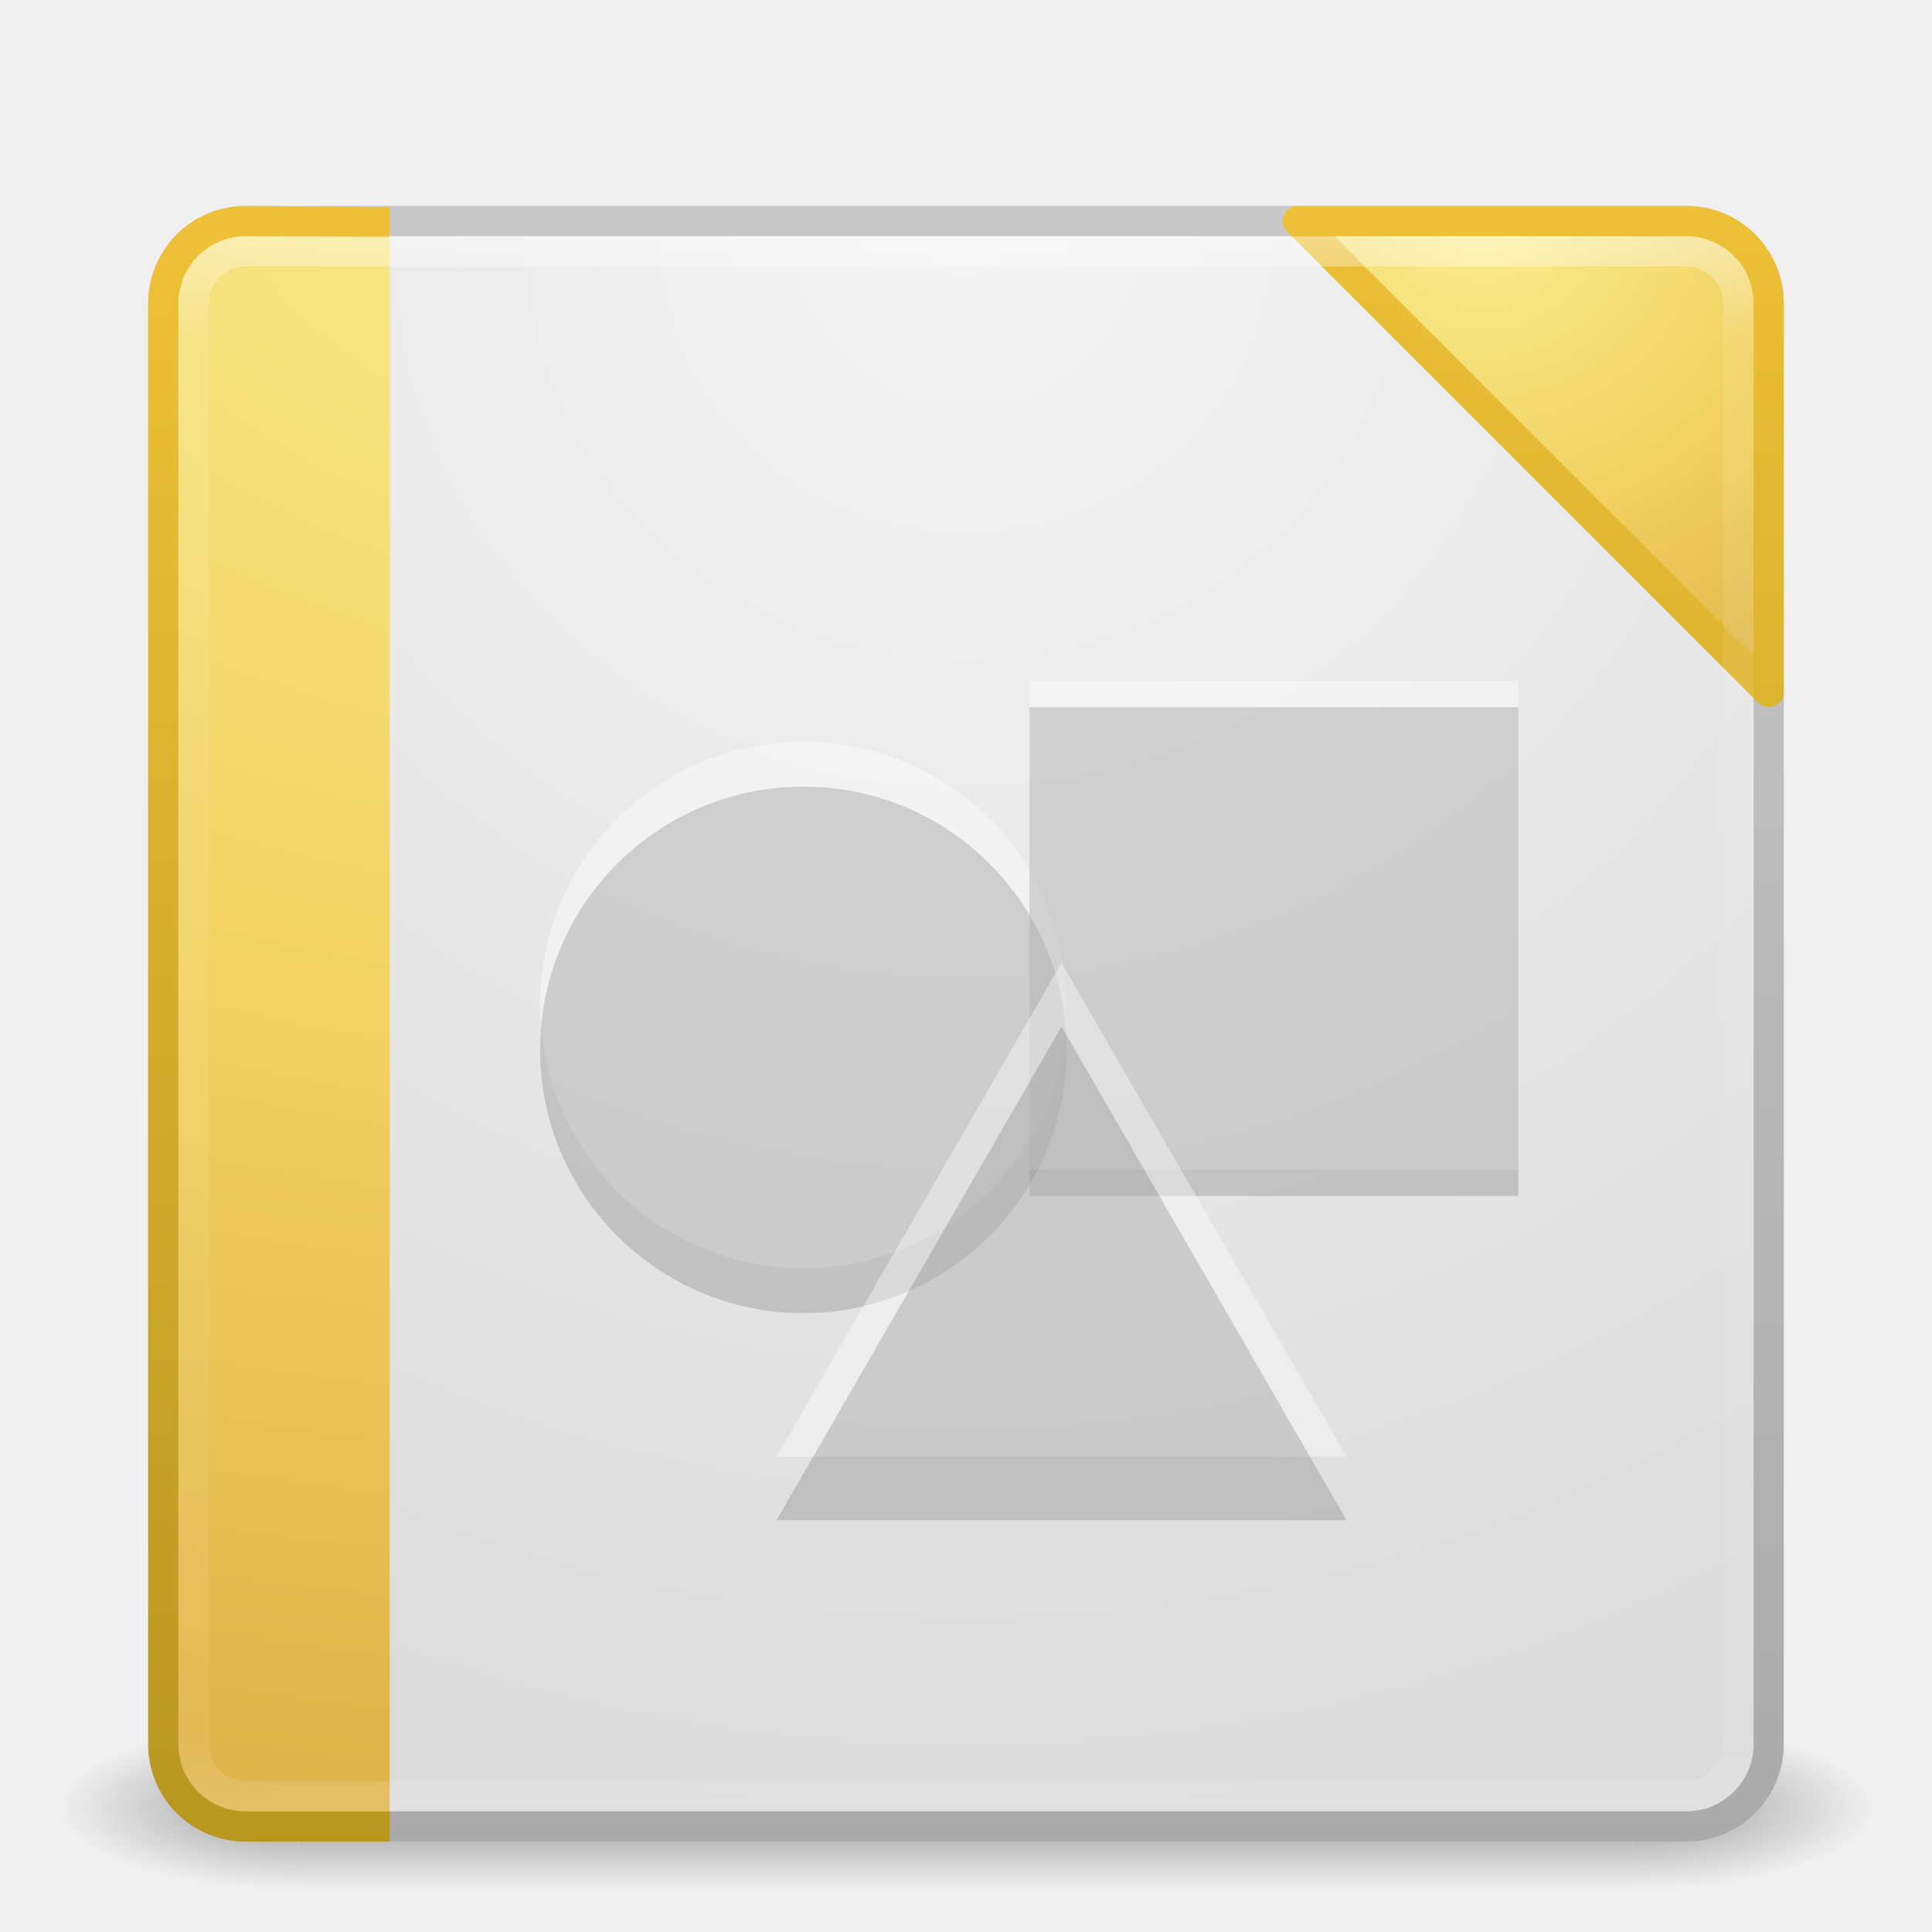
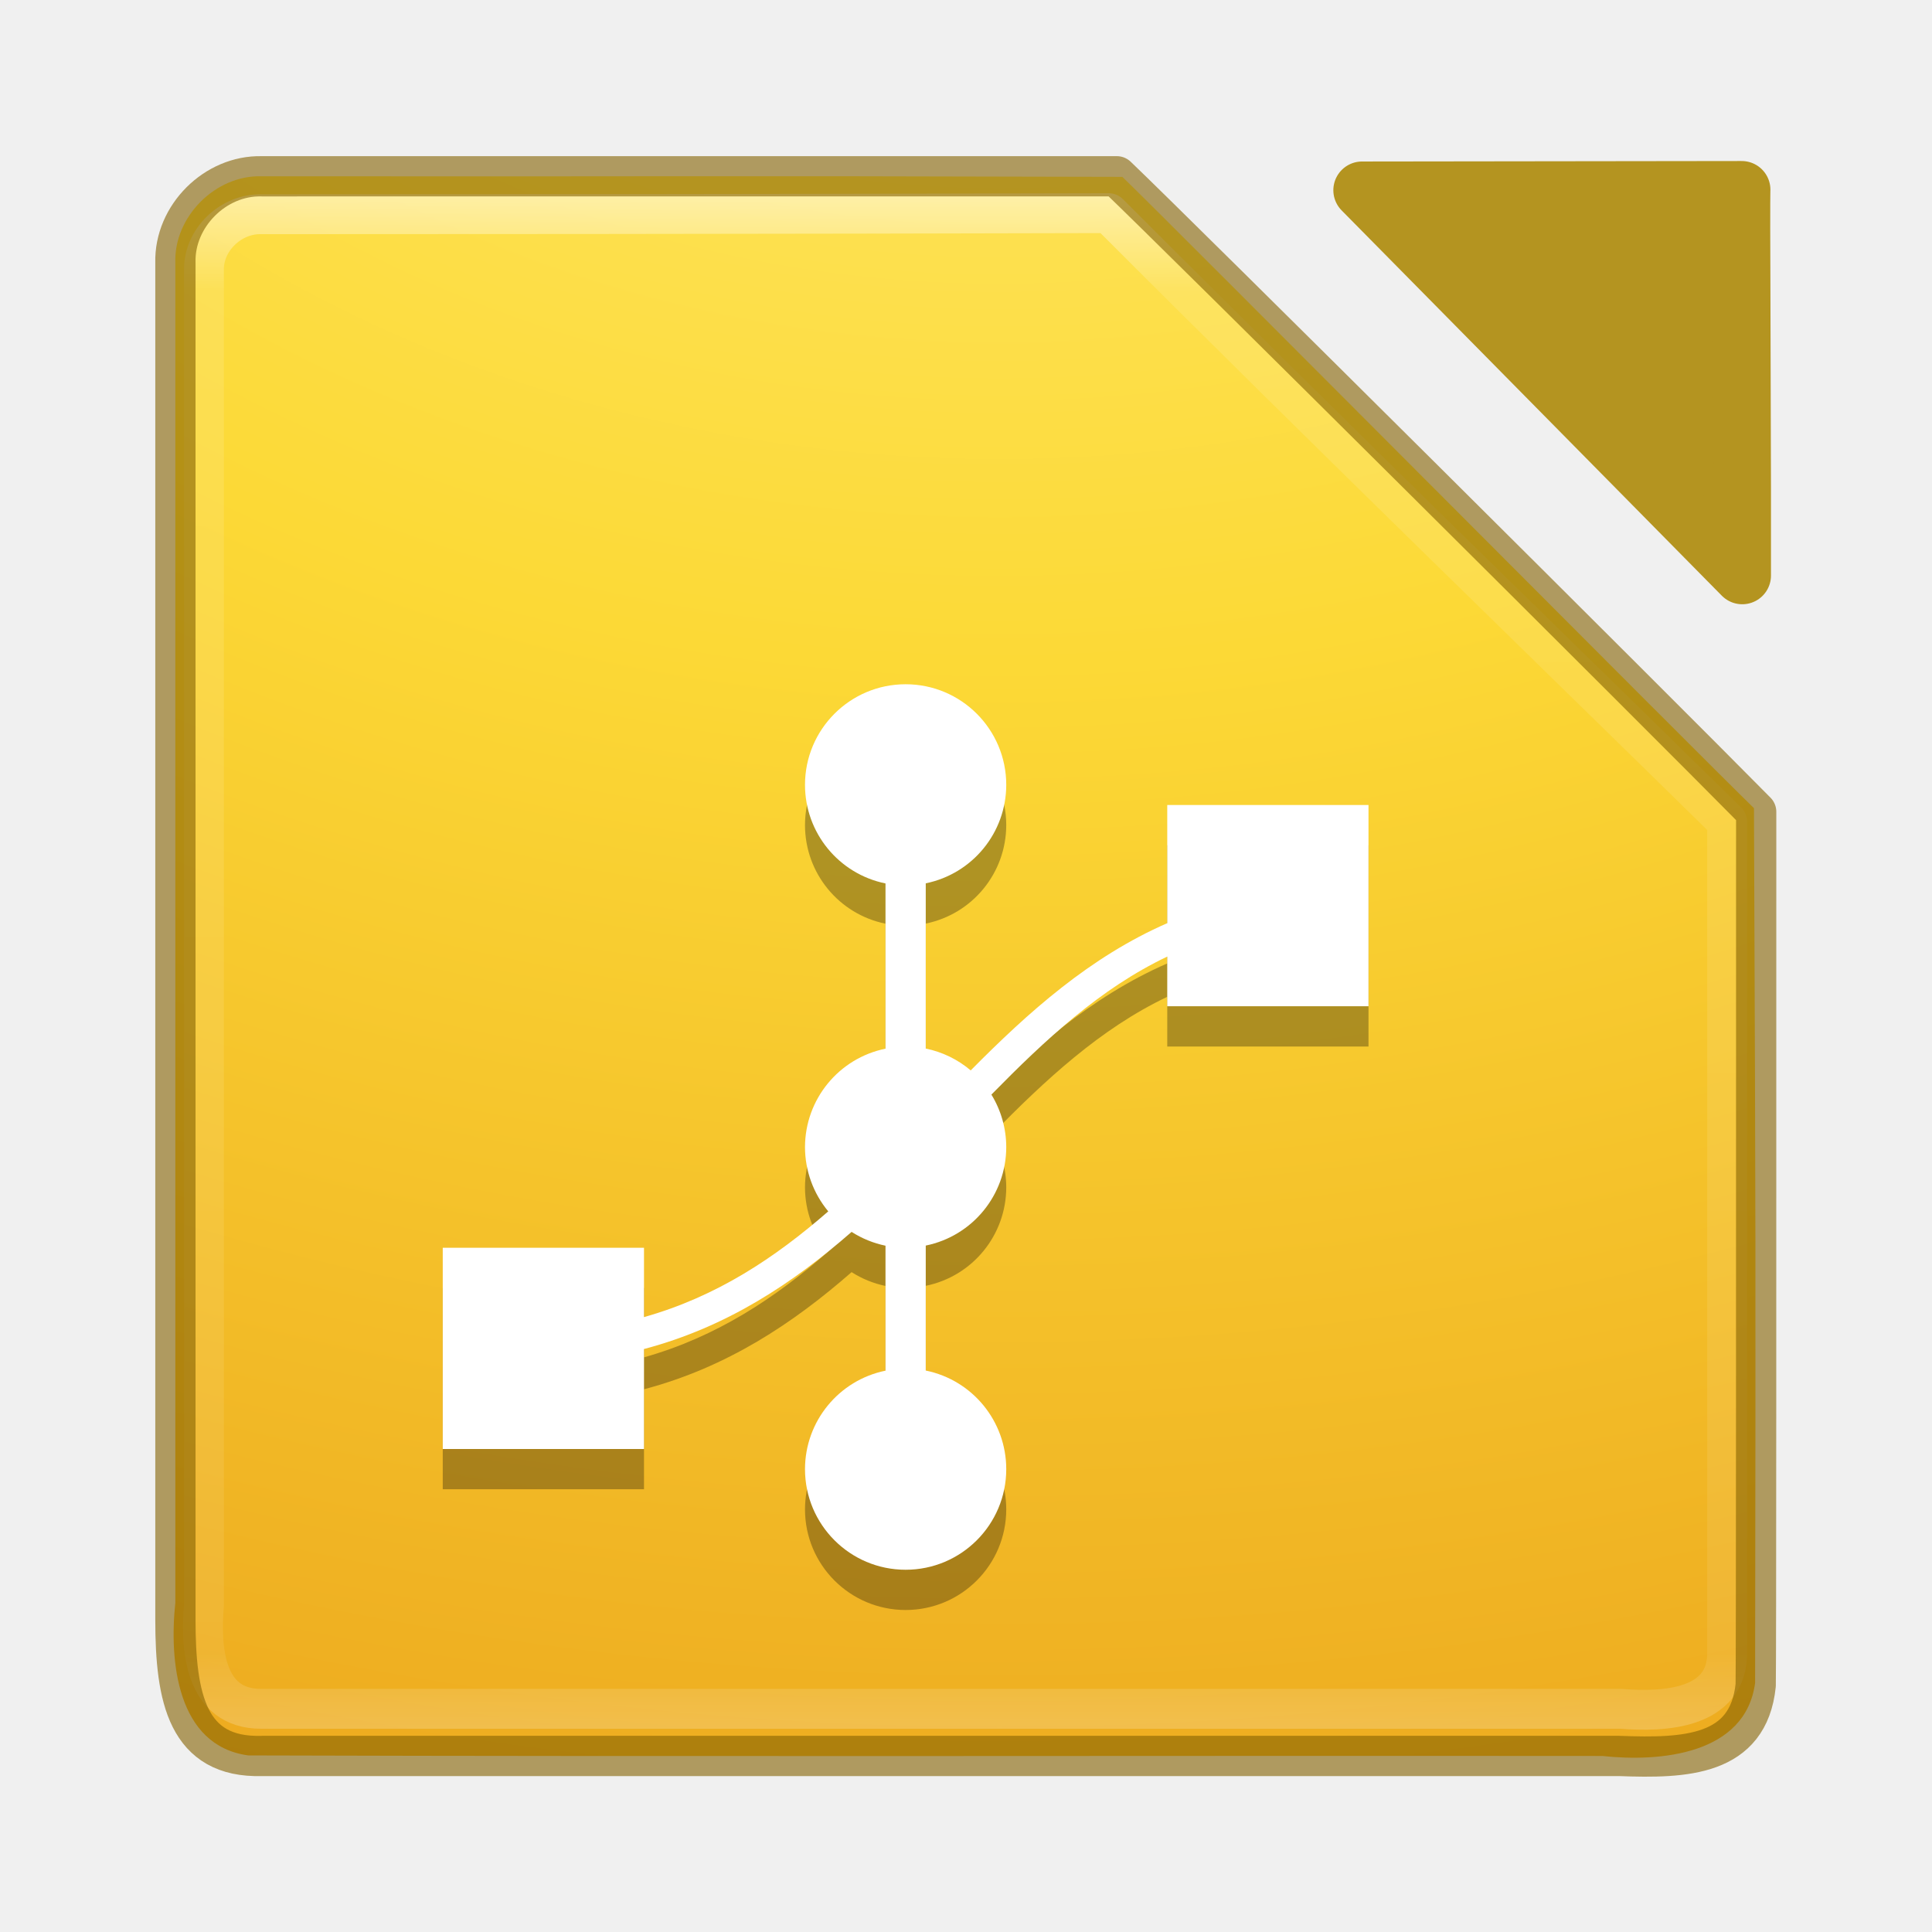
- <svg xmlns="http://www.w3.org/2000/svg" xmlns:xlink="http://www.w3.org/1999/xlink" width="64" height="64" id="svg4369" version="1.1">
-   <defs id="defs4371">
-     <linearGradient y2="43" x2="24" y1="5" x1="24" gradientTransform="translate(2.4e-6,0.9674485)" gradientUnits="userSpaceOnUse" id="linearGradient3497" xlink:href="#linearGradient3924-4" />
-     <linearGradient id="linearGradient3924-4">
-       <stop id="stop3926-8" style="stop-color:#ffffff;stop-opacity:1" offset="0" />
-       <stop id="stop3928-6" style="stop-color:#ffffff;stop-opacity:0.235" offset="0.063" />
-       <stop id="stop3930-4" style="stop-color:#ffffff;stop-opacity:0.157" offset="0.951" />
-       <stop id="stop3932-4" style="stop-color:#ffffff;stop-opacity:0.392" offset="1" />
+ <svg xmlns="http://www.w3.org/2000/svg" xmlns:xlink="http://www.w3.org/1999/xlink" version="1.1" width="48" height="48" id="svg4296">
+   <defs id="defs4298">
+     <linearGradient id="linearGradient3924-1">
+       <stop id="stop3926-3" style="stop-color:#ffffff;stop-opacity:1" offset="0" />
+       <stop id="stop3928-91" style="stop-color:#ffffff;stop-opacity:0.235" offset="0.063" />
+       <stop id="stop3930-6" style="stop-color:#ffffff;stop-opacity:0.157" offset="0.951" />
+       <stop id="stop3932-6" style="stop-color:#ffffff;stop-opacity:0.392" offset="1" />
    </linearGradient>
-     <radialGradient xlink:href="#linearGradient5344-867-2" id="radialGradient3351-4" gradientUnits="userSpaceOnUse" gradientTransform="matrix(-1.6167311e-7,4.352189,-8.092211,-1.30641e-7,102.5594,-28.43509)" cx="7.806" cy="9.957" fx="7.276" fy="9.957" r="12.672" />
-     <linearGradient id="linearGradient5344-867-2">
-       <stop offset="0" style="stop-color:#f9ee90;stop-opacity:1;" id="stop5559-5" />
-       <stop offset="0.397" style="stop-color:#f1d160;stop-opacity:1;" id="stop5561-3" />
-       <stop offset="1" style="stop-color:#ce9a36;stop-opacity:1;" id="stop5563-5" />
+     <radialGradient cx="4.993" cy="43.5" r="2.5" fx="4.993" fy="43.5" id="radialGradient3038-6" xlink:href="#linearGradient3688-166-749-4" gradientUnits="userSpaceOnUse" gradientTransform="matrix(2.003784,0,0,1.4,27.98813,-17.4)" />
+     <linearGradient id="linearGradient3688-166-749-4">
+       <stop id="stop2883-1" style="stop-color:#181818;stop-opacity:1" offset="0" />
+       <stop id="stop2885-5" style="stop-color:#181818;stop-opacity:0" offset="1" />
    </linearGradient>
-     <linearGradient xlink:href="#linearGradient4288" id="linearGradient3353-8" gradientUnits="userSpaceOnUse" gradientTransform="matrix(1,0,0,0.6592363,-2.00485,11.16688)" x1="10.72" y1="49.805" x2="10.72" y2="-7.172" />
-     <linearGradient id="linearGradient4288">
-       <stop id="stop4290" style="stop-color:#b99820;stop-opacity:1;" offset="0" />
-       <stop id="stop4292" style="stop-color:#edc037;stop-opacity:1;" offset="1" />
+     <radialGradient cx="4.993" cy="43.5" r="2.5" fx="4.993" fy="43.5" id="radialGradient3040-2" xlink:href="#linearGradient3688-464-309-9" gradientUnits="userSpaceOnUse" gradientTransform="matrix(2.003784,0,0,1.4,-20.01187,-104.4)" />
+     <linearGradient id="linearGradient3688-464-309-9">
+       <stop id="stop2889-2" style="stop-color:#181818;stop-opacity:1" offset="0" />
+       <stop id="stop2891-2" style="stop-color:#181818;stop-opacity:0" offset="1" />
    </linearGradient>
-     <linearGradient id="linearGradient3104-5-6">
-       <stop offset="0" style="stop-color:#aaaaaa;stop-opacity:1" id="stop3106-9-1" />
-       <stop offset="1" style="stop-color:#c8c8c8;stop-opacity:1" id="stop3108-9" />
+     <linearGradient id="linearGradient3702-501-757-0">
+       <stop id="stop2895-2" style="stop-color:#181818;stop-opacity:0" offset="0" />
+       <stop id="stop2897-9" style="stop-color:#181818;stop-opacity:1" offset="0.5" />
+       <stop id="stop2899-8" style="stop-color:#181818;stop-opacity:0" offset="1" />
    </linearGradient>
-     <linearGradient x1="24" y1="5" x2="24" y2="43" id="linearGradient3084" xlink:href="#linearGradient3924" gradientUnits="userSpaceOnUse" gradientTransform="translate(2.4e-6,0.9674487)" />
-     <linearGradient id="linearGradient3924">
-       <stop id="stop3926" style="stop-color:#ffffff;stop-opacity:1" offset="0" />
-       <stop id="stop3928" style="stop-color:#ffffff;stop-opacity:0.235" offset="0.063" />
-       <stop id="stop3930" style="stop-color:#ffffff;stop-opacity:0.157" offset="0.951" />
-       <stop id="stop3932" style="stop-color:#ffffff;stop-opacity:0.392" offset="1" />
+     <radialGradient xlink:href="#linearGradient2867-449-88-871-390-598-476-591-434-148-57-177-8-3-3" id="radialGradient3046" gradientUnits="userSpaceOnUse" gradientTransform="matrix(0,9.198063,-11.29676,0,137.3083,-79.53505)" cx="7.118" cy="9.957" fx="7.118" fy="9.957" r="12.672" />
+     <linearGradient xlink:href="#linearGradient3924-1" id="linearGradient3491" gradientUnits="userSpaceOnUse" gradientTransform="matrix(1.022835,0,0,1.003577,-0.5594635,-0.1968565)" x1="24" y1="5" x2="24" y2="43" />
+     <mask id="mask32">
+       <g id="g2190" style="filter:url(#alpha)">
+         <use xlink:href="#surface65" id="use2192" x="0" y="0" width="166.399" height="204.8" />
+       </g>
+     </mask>
+     <filter id="alpha" filterUnits="objectBoundingBox" x="0" y="0" width="1" height="1">
+       <feColorMatrix type="matrix" in="SourceGraphic" values="0 0 0 0 1 0 0 0 0 1 0 0 0 0 1 0 0 0 1 0" id="feColorMatrix339" />
+     </filter>
+     <mask id="mask39">
+       <g id="g4274" style="filter:url(#alpha)">
+         <use xlink:href="#surface80" id="use4276" x="0" y="0" width="166.399" height="204.8" />
+       </g>
+     </mask>
+     <mask id="mask40">
+       <g id="g4312" style="filter:url(#alpha)">
+         <use xlink:href="#surface83" id="use4314" x="0" y="0" width="166.399" height="204.8" />
+       </g>
+     </mask>
+     <mask id="mask41">
+       <g id="g4350" style="filter:url(#alpha)">
+         <use xlink:href="#surface86" id="use4352" x="0" y="0" width="166.399" height="204.8" />
+       </g>
+     </mask>
+     <mask id="mask45">
+       <g id="g4862" style="filter:url(#alpha)">
+         <use xlink:href="#surface94" id="use4864" x="0" y="0" width="166.399" height="204.8" />
+       </g>
+     </mask>
+     <mask id="mask46">
+       <g id="g4900" style="filter:url(#alpha)">
+         <use xlink:href="#surface97" id="use4902" x="0" y="0" width="166.399" height="204.8" />
+       </g>
+     </mask>
+     <mask id="mask48">
+       <g id="g5322" style="filter:url(#alpha)">
+         <use xlink:href="#surface101" id="use5324" x="0" y="0" width="166.399" height="204.8" />
+       </g>
+     </mask>
+     <mask id="mask49">
+       <g id="g5360" style="filter:url(#alpha)">
+         <use xlink:href="#surface104" id="use5362" x="0" y="0" width="166.399" height="204.8" />
+       </g>
+     </mask>
+     <mask id="mask51">
+       <g id="g5782" style="filter:url(#alpha)">
+         <use xlink:href="#surface108" id="use5784" x="0" y="0" width="166.399" height="204.8" />
+       </g>
+     </mask>
+     <linearGradient id="linearGradient2867-449-88-871-390-598-476-591-434-148-57-177-8-3-3">
+       <stop id="stop3750-1-0-7-1" style="stop-color:#ffee7d;stop-opacity:1;" offset="0" />
+       <stop id="stop3752-3-7-4-7" style="stop-color:#fcd936;stop-opacity:1;" offset="0.262" />
+       <stop id="stop3754-1-8-5" style="stop-color:#e2880e;stop-opacity:1;" offset="0.705" />
+       <stop id="stop3756-1-6-2-5" style="stop-color:#ac871f;stop-opacity:1;" offset="1" />
    </linearGradient>
-     <radialGradient cx="7.496" cy="8.45" r="20" fx="7.496" fy="8.45" id="radialGradient3093" xlink:href="#linearGradient3600" gradientUnits="userSpaceOnUse" gradientTransform="matrix(0,1.93928,-2.051527,-5.2784231e-8,41.33504,-8.486255)" />
-     <linearGradient id="linearGradient3600">
-       <stop id="stop3602" style="stop-color:#f4f4f4;stop-opacity:1" offset="0" />
-       <stop id="stop3604" style="stop-color:#dbdbdb;stop-opacity:1" offset="1" />
-     </linearGradient>
-     <linearGradient x1="24" y1="44" x2="24" y2="3.899" id="linearGradient3095" xlink:href="#linearGradient3104" gradientUnits="userSpaceOnUse" gradientTransform="translate(-6e-7,0.9674387)" />
-     <linearGradient id="linearGradient3104">
-       <stop id="stop3106" style="stop-color:#aaaaaa;stop-opacity:1" offset="0" />
-       <stop id="stop3108" style="stop-color:#c8c8c8;stop-opacity:1" offset="1" />
-     </linearGradient>
-     <linearGradient x1="20" y1="43" x2="20" y2="3" id="linearGradient3098" xlink:href="#linearGradient3104-5" gradientUnits="userSpaceOnUse" />
-     <linearGradient id="linearGradient3104-5">
-       <stop id="stop3106-9" style="stop-color:#aaaaaa;stop-opacity:1" offset="0" />
-       <stop id="stop3108-8" style="stop-color:#c8c8c8;stop-opacity:1" offset="1" />
-     </linearGradient>
-     <radialGradient cx="4.993" cy="43.5" r="2.5" fx="4.993" fy="43.5" id="radialGradient2873-966-168" xlink:href="#linearGradient3688-166-749" gradientUnits="userSpaceOnUse" gradientTransform="matrix(2.003784,0,0,1.4,27.98813,-17.4)" />
-     <linearGradient id="linearGradient3688-166-749">
-       <stop id="stop2883" style="stop-color:#181818;stop-opacity:1" offset="0" />
-       <stop id="stop2885" style="stop-color:#181818;stop-opacity:0" offset="1" />
-     </linearGradient>
-     <radialGradient cx="4.993" cy="43.5" r="2.5" fx="4.993" fy="43.5" id="radialGradient2875-742-326" xlink:href="#linearGradient3688-464-309" gradientUnits="userSpaceOnUse" gradientTransform="matrix(2.003784,0,0,1.4,-20.01187,-104.4)" />
-     <linearGradient id="linearGradient3688-464-309">
-       <stop id="stop2889" style="stop-color:#181818;stop-opacity:1" offset="0" />
-       <stop id="stop2891" style="stop-color:#181818;stop-opacity:0" offset="1" />
-     </linearGradient>
-     <linearGradient x1="25.058" y1="47.028" x2="25.058" y2="39.999" id="linearGradient2877-634-617" xlink:href="#linearGradient3702-501-757" gradientUnits="userSpaceOnUse" />
-     <linearGradient id="linearGradient3702-501-757">
-       <stop id="stop2895" style="stop-color:#181818;stop-opacity:0" offset="0" />
-       <stop id="stop2897" style="stop-color:#181818;stop-opacity:1" offset="0.5" />
-       <stop id="stop2899" style="stop-color:#181818;stop-opacity:0" offset="1" />
-     </linearGradient>
-     <linearGradient xlink:href="#linearGradient4288" id="linearGradient3898" gradientUnits="userSpaceOnUse" gradientTransform="translate(-6e-7,0.9674387)" x1="24" y1="44" x2="24" y2="3.899" />
-     <radialGradient xlink:href="#linearGradient5344-867-2" id="radialGradient3900" gradientUnits="userSpaceOnUse" gradientTransform="matrix(0,0.9497006,-0.9820278,0,38.84116,-1.519708)" cx="7.04" cy="2.332" fx="7.04" fy="2.332" r="20" />
-     <radialGradient xlink:href="#linearGradient5344-867-2" id="radialGradient3056" gradientUnits="userSpaceOnUse" gradientTransform="matrix(0,0.9497006,-0.9820278,0,38.84116,-1.519708)" cx="7.04" cy="2.332" fx="7.04" fy="2.332" r="20" />
-     <linearGradient xlink:href="#linearGradient4288" id="linearGradient3058" gradientUnits="userSpaceOnUse" gradientTransform="translate(-6e-7,0.9674387)" x1="24" y1="44" x2="24" y2="3.899" />
-     <linearGradient xlink:href="#linearGradient3924-4" id="linearGradient3071" gradientUnits="userSpaceOnUse" gradientTransform="translate(2.4e-6,0.9674485)" x1="24" y1="5" x2="24" y2="43" />
-     <radialGradient xlink:href="#linearGradient5344-867-2" id="radialGradient3074" gradientUnits="userSpaceOnUse" gradientTransform="matrix(-1.6167311e-7,4.352189,-8.092211,-1.30641e-7,102.5594,-28.43509)" cx="7.806" cy="9.957" fx="7.276" fy="9.957" r="12.672" />
-     <linearGradient xlink:href="#linearGradient4288" id="linearGradient3076" gradientUnits="userSpaceOnUse" gradientTransform="matrix(1,0,0,0.6592363,-2.00485,11.16688)" x1="10.72" y1="49.805" x2="10.72" y2="-7.172" />
-     <linearGradient xlink:href="#linearGradient3924" id="linearGradient3079" gradientUnits="userSpaceOnUse" gradientTransform="translate(2.4e-6,0.9674487)" x1="24" y1="5" x2="24" y2="43" />
-     <radialGradient xlink:href="#linearGradient3600" id="radialGradient3082" gradientUnits="userSpaceOnUse" gradientTransform="matrix(0,1.93928,-2.051527,-5.2784231e-8,41.33504,-8.486255)" cx="7.496" cy="8.45" fx="7.496" fy="8.45" r="20" />
-     <linearGradient xlink:href="#linearGradient3104" id="linearGradient3085" gradientUnits="userSpaceOnUse" gradientTransform="translate(-6e-7,0.9674387)" x1="24" y1="44" x2="24" y2="3.899" />
-     <linearGradient xlink:href="#linearGradient3104-5" id="linearGradient3088" gradientUnits="userSpaceOnUse" x1="20" y1="43" x2="20" y2="3" />
-     <radialGradient xlink:href="#linearGradient3688-166-749" id="radialGradient3126" gradientUnits="userSpaceOnUse" gradientTransform="matrix(2.003784,0,0,1.4,27.98813,-17.4)" cx="4.993" cy="43.5" fx="4.993" fy="43.5" r="2.5" />
-     <radialGradient xlink:href="#linearGradient3688-464-309" id="radialGradient3128" gradientUnits="userSpaceOnUse" gradientTransform="matrix(2.003784,0,0,1.4,-20.01187,-104.4)" cx="4.993" cy="43.5" fx="4.993" fy="43.5" r="2.5" />
-     <linearGradient xlink:href="#linearGradient3702-501-757" id="linearGradient3130" gradientUnits="userSpaceOnUse" x1="25.058" y1="47.028" x2="25.058" y2="39.999" />
-     <linearGradient xlink:href="#linearGradient3104-5" id="linearGradient3132" gradientUnits="userSpaceOnUse" x1="20" y1="43" x2="20" y2="3" />
-     <radialGradient xlink:href="#linearGradient3600" id="radialGradient3134" gradientUnits="userSpaceOnUse" gradientTransform="matrix(0,1.93928,-2.051527,-5.2784231e-8,41.33504,-8.486255)" cx="7.496" cy="8.45" fx="7.496" fy="8.45" r="20" />
-     <linearGradient xlink:href="#linearGradient3104" id="linearGradient3136" gradientUnits="userSpaceOnUse" gradientTransform="translate(-6e-7,0.9674387)" x1="24" y1="44" x2="24" y2="3.899" />
-     <linearGradient xlink:href="#linearGradient3924" id="linearGradient3138" gradientUnits="userSpaceOnUse" gradientTransform="translate(2.4e-6,0.9674487)" x1="24" y1="5" x2="24" y2="43" />
-     <radialGradient xlink:href="#linearGradient5344-867-2" id="radialGradient3140" gradientUnits="userSpaceOnUse" gradientTransform="matrix(-1.6167311e-7,4.352189,-8.092211,-1.30641e-7,102.5594,-28.43509)" cx="7.806" cy="9.957" fx="7.276" fy="9.957" r="12.672" />
-     <linearGradient xlink:href="#linearGradient4288" id="linearGradient3142" gradientUnits="userSpaceOnUse" gradientTransform="matrix(1,0,0,0.6592363,-2.00485,11.16688)" x1="10.72" y1="49.805" x2="10.72" y2="-7.172" />
-     <linearGradient xlink:href="#linearGradient3924-4" id="linearGradient3144" gradientUnits="userSpaceOnUse" gradientTransform="translate(2.4e-6,0.9674485)" x1="24" y1="5" x2="24" y2="43" />
-     <radialGradient xlink:href="#linearGradient5344-867-2" id="radialGradient3146" gradientUnits="userSpaceOnUse" gradientTransform="matrix(0,0.9497006,-0.9820278,0,38.84116,-1.519708)" cx="7.04" cy="2.332" fx="7.04" fy="2.332" r="20" />
-     <linearGradient xlink:href="#linearGradient4288" id="linearGradient3148" gradientUnits="userSpaceOnUse" gradientTransform="translate(-6e-7,0.9674387)" x1="24" y1="44" x2="24" y2="3.899" />
-     <radialGradient xlink:href="#linearGradient5344-867-2" id="radialGradient3151" gradientUnits="userSpaceOnUse" gradientTransform="matrix(0,0.9497006,-0.9820278,0,38.84116,-1.519708)" cx="7.04" cy="2.332" fx="7.04" fy="2.332" r="20" />
-     <linearGradient xlink:href="#linearGradient4288" id="linearGradient3153" gradientUnits="userSpaceOnUse" gradientTransform="translate(-6e-7,0.9674387)" x1="24" y1="44" x2="24" y2="3.899" />
-     <linearGradient xlink:href="#linearGradient3924-4" id="linearGradient3165" gradientUnits="userSpaceOnUse" gradientTransform="translate(2.4e-6,0.9674485)" x1="24" y1="5" x2="24" y2="43" />
-     <radialGradient xlink:href="#linearGradient5344-867-2" id="radialGradient3168" gradientUnits="userSpaceOnUse" gradientTransform="matrix(-1.6167311e-7,4.352189,-8.092211,-1.30641e-7,102.5594,-28.43509)" cx="7.806" cy="9.957" fx="7.276" fy="9.957" r="12.672" />
-     <linearGradient xlink:href="#linearGradient4288" id="linearGradient3170" gradientUnits="userSpaceOnUse" gradientTransform="matrix(1,0,0,0.6592363,-2.00485,11.16688)" x1="10.72" y1="49.805" x2="10.72" y2="-7.172" />
-     <linearGradient xlink:href="#linearGradient3924" id="linearGradient3173" gradientUnits="userSpaceOnUse" gradientTransform="translate(2.4e-6,0.9674487)" x1="24" y1="5" x2="24" y2="43" />
-     <radialGradient xlink:href="#linearGradient3600" id="radialGradient3176" gradientUnits="userSpaceOnUse" gradientTransform="matrix(0,1.93928,-2.051527,-5.2784231e-8,41.33504,-8.486255)" cx="7.496" cy="8.45" fx="7.496" fy="8.45" r="20" />
-     <linearGradient xlink:href="#linearGradient3104" id="linearGradient3178" gradientUnits="userSpaceOnUse" gradientTransform="translate(-6e-7,0.9674387)" x1="24" y1="44" x2="24" y2="3.899" />
-     <linearGradient xlink:href="#linearGradient3104-5" id="linearGradient3181" gradientUnits="userSpaceOnUse" x1="20" y1="43" x2="20" y2="3" />
  </defs>
-   <g id="layer1" transform="translate(0,16)">
-     <g id="g3199" transform="matrix(1.363636,0,0,1.363636,-0.7272716,-16.13349)" style="stroke-width:0.733;stroke-miterlimit:4;stroke-dasharray:none">
-       <g style="stroke-width:1.049;stroke-miterlimit:4;stroke-dasharray:none;display:inline" id="g2036" transform="matrix(1.1,0,0,0.4444449,-2.400002,25.11107)">
-         <g style="opacity:0.4;stroke-width:0.902;stroke-miterlimit:4;stroke-dasharray:none" id="g3712" transform="matrix(1.052632,0,0,1.285713,-1.263158,-13.42854)">
-           <rect style="fill:url(#radialGradient3126);fill-opacity:1;stroke:none" id="rect2801" y="40" x="38" height="7" width="5" />
-           <rect style="fill:url(#radialGradient3128);fill-opacity:1;stroke:none" id="rect3696" transform="scale(-1,-1)" y="-47" x="-10" height="7" width="5" />
-           <rect style="fill:url(#linearGradient3130);fill-opacity:1;stroke:none" id="rect3700" y="40" x="10" height="7" width="28" />
-         </g>
-       </g>
-       <path style="opacity:0.05;color:#000000;fill:url(#linearGradient3181);fill-opacity:1;fill-rule:nonzero;stroke:none;stroke-width:0.733;marker:none;visibility:visible;display:inline;overflow:visible;enable-background:accumulate" id="path4564-0" d="m 22.969,8.187 a 2.936,2.936 0 0 0 -1.406,0.406 L 10.531,14.969 A 2.936,2.936 0 0 0 9.125,17 2.936,2.936 0 0 0 9.094,17 2.936,2.936 0 0 0 8.125,19.188 L 8.062,31.906 a 2.936,2.936 0 0 0 1,2.188 2.936,2.936 0 0 0 0,0.031 2.936,2.936 0 0 0 1.438,2.094 l 11,6.312 a 2.936,2.936 0 0 0 2.406,0.219 2.936,2.936 0 0 0 0.031,0 2.936,2.936 0 0 0 2.5,-0.188 l 11,-6.344 a 2.936,2.936 0 0 0 1.406,-2 2.936,2.936 0 0 0 1.094,-2.25 l 0,-12.719 a 2.936,2.936 0 0 0 -1,-2.188 A 2.936,2.936 0 0 0 37.5,14.969 L 26.469,8.625 a 2.936,2.936 0 0 0 -2.406,-0.25 2.936,2.936 0 0 0 -1.094,-0.188 z" />
-       <rect style="color:#000000;fill:url(#radialGradient3176);fill-opacity:1;fill-rule:nonzero;stroke:url(#linearGradient3178);stroke-width:0.733;stroke-linecap:round;stroke-linejoin:round;stroke-miterlimit:4;stroke-opacity:1;stroke-dasharray:none;stroke-dashoffset:0;marker:none;visibility:visible;display:inline;overflow:visible;enable-background:accumulate" id="rect5505-21" y="5.467" x="4.5" ry="2" rx="2" height="39" width="39" />
-       <path id="rect5505-21-0" d="m 10,5.5 c 0,0 -3.1,-0.031 -3.5,-0.031 -1.108,0 -2,0.892 -2,2 l 0,35 c 0,1.108 0.892,2 2,2 l 3.5,0" style="color:#000000;fill:url(#radialGradient3168);fill-opacity:1;fill-rule:nonzero;stroke:url(#linearGradient3170);stroke-width:0.733;stroke-linecap:butt;stroke-linejoin:round;stroke-miterlimit:4;stroke-opacity:1;stroke-dasharray:none;stroke-dashoffset:0;marker:none;visibility:visible;display:inline;overflow:visible;enable-background:accumulate" />
-       <g id="g3188" style="stroke-width:0.733;stroke-miterlimit:4;stroke-dasharray:none">
-         <g id="g3069" transform="matrix(0.9525495,0,0,0.9525495,-10.0243,0.3609456)" style="stroke-width:0.77;stroke-miterlimit:4;stroke-dasharray:none">
-           <path transform="translate(7.857143,5.64101)" style="opacity:0.4;fill:#ffffff;fill-opacity:1;stroke:none" id="path3051" d="m 30.429,19.714 c 0,3.708 -3.006,6.714 -6.714,6.714 -3.708,0 -6.714,-3.006 -6.714,-6.714 0,-3.708 3.006,-6.714 6.714,-6.714 3.708,0 6.714,3.006 6.714,6.714 z" />
-           <path transform="translate(7.857143,6.783867)" d="m 30.429,19.714 c 0,3.708 -3.006,6.714 -6.714,6.714 -3.708,0 -6.714,-3.006 -6.714,-6.714 0,-3.708 3.006,-6.714 6.714,-6.714 3.708,0 6.714,3.006 6.714,6.714 z" id="path3049" style="opacity:0.15;fill:#000000;fill-opacity:1;stroke:none" />
-         </g>
-         <g id="g3065" transform="matrix(0.9035027,0,0,0.9035027,9.732043,3.982738)" style="stroke-width:0.812;stroke-miterlimit:4;stroke-dasharray:none">
-           <rect ry="0" rx="0" y="14" x="17.5" height="13.143" width="13.143" id="rect3053" style="opacity:0.4;fill:#ffffff;fill-opacity:1;stroke:none" />
-           <rect style="opacity:0.15;fill:#000000;fill-opacity:1;stroke:none" id="rect3055" width="13.143" height="13.143" x="17.5" y="14.714" rx="0" ry="0" />
-         </g>
-         <g id="g3061" transform="matrix(0.9828942,0,0,0.9828942,7.786505,7.052968)" style="stroke-width:0.746;stroke-miterlimit:4;stroke-dasharray:none">
-           <path style="opacity:0.4;fill:#ffffff;fill-opacity:1;stroke:none" id="path3059" d="m 25.901,28.924 -7.044,-1e-6 -7.044,1e-6 3.522,-6.101 3.522,-6.101 3.522,6.101 z" />
-           <path transform="translate(0,1.571429)" d="m 25.901,28.924 -7.044,-1e-6 -7.044,1e-6 3.522,-6.101 3.522,-6.101 3.522,6.101 z" id="path3057" style="opacity:0.15;fill:#000000;fill-opacity:1;stroke:none" />
-         </g>
-       </g>
-       <path id="rect3872" d="m 32.062,5.469 11.438,11.438 0,-9.438 c 0,-1.108 -0.892,-2 -2,-2 l -9.438,0 z" style="color:#000000;fill:url(#radialGradient3151);fill-opacity:1;fill-rule:nonzero;stroke:url(#linearGradient3153);stroke-width:0.733;stroke-linecap:round;stroke-linejoin:round;stroke-miterlimit:4;stroke-opacity:1;stroke-dasharray:none;stroke-dashoffset:0;marker:none;visibility:visible;display:inline;overflow:visible;enable-background:accumulate" />
-       <rect style="opacity:0.4;fill:none;stroke:url(#linearGradient3165);stroke-width:0.733;stroke-linecap:round;stroke-linejoin:round;stroke-miterlimit:4;stroke-opacity:1;stroke-dasharray:none;stroke-dashoffset:0" id="rect6741-2-5" y="6.204" x="5.237" ry="1.275" rx="1.275" height="37.527" width="37.527" />
-     </g>
-   </g>
+   <use transform="matrix(0.2835962,0,0,0.2835963,-104.7445,-3.32954)" xlink:href="#surface66" mask="url(#mask32)" id="use5918" x="0" y="0" width="166.399" height="204.8" />
+   <use transform="matrix(0.2835962,0,0,0.2835963,-104.7445,-3.32954)" xlink:href="#surface81" mask="url(#mask39)" id="use5938" x="0" y="0" width="166.399" height="204.8" />
+   <use transform="matrix(0.2835962,0,0,0.2835963,-104.7445,-3.32954)" xlink:href="#surface84" mask="url(#mask40)" id="use5940" x="0" y="0" width="166.399" height="204.8" />
+   <use transform="matrix(0.2835962,0,0,0.2835963,-104.7445,-3.32954)" xlink:href="#surface87" mask="url(#mask41)" id="use5942" x="0" y="0" width="166.399" height="204.8" />
+   <use transform="matrix(0.2835962,0,0,0.2835963,-104.7445,-3.32954)" xlink:href="#surface95" mask="url(#mask45)" id="use5946" x="0" y="0" width="166.399" height="204.8" />
+   <use transform="matrix(0.2835962,0,0,0.2835963,-104.7445,-3.32954)" xlink:href="#surface98" mask="url(#mask46)" id="use5948" x="0" y="0" width="166.399" height="204.8" />
+   <use transform="matrix(0.2835962,0,0,0.2835963,-104.7445,-3.32954)" xlink:href="#surface102" mask="url(#mask48)" id="use5950" x="0" y="0" width="166.399" height="204.8" />
+   <use transform="matrix(0.2835962,0,0,0.2835963,-104.7445,-3.32954)" xlink:href="#surface105" mask="url(#mask49)" id="use5952" x="0" y="0" width="166.399" height="204.8" />
+   <use transform="matrix(0.2835962,0,0,0.2835963,-104.7445,-3.32954)" xlink:href="#surface109" mask="url(#mask51)" id="use5954" x="0" y="0" width="166.399" height="204.8" />
+   <g transform="matrix(0.3863364,0,0,0.2727081,-4.977089,7.7734)" id="g3174-4" style="fill:#352700;fill-opacity:1;stroke:#352700;stroke-width:1.001;stroke-miterlimit:4;stroke-dasharray:none;stroke-opacity:1" />
+   <path id="path4572-6" d="M 33.84,4.726 40.659,11.636 l 2.627,2.663 0,-2.127 -0.015,-5.348 c -0.009,-1.921 0.001,-2.11 0.001,-2.11 z" style="color:#000000;display:inline;overflow:visible;visibility:visible;fill:#b49420;fill-opacity:1;stroke:#b49420;stroke-width:1.427;stroke-linecap:round;stroke-linejoin:round;stroke-miterlimit:4;stroke-dasharray:none;stroke-dashoffset:0;stroke-opacity:1;marker:none;enable-background:accumulate" />
+   <path style="color:#000000;display:inline;overflow:visible;visibility:visible;opacity:1;fill:url(#radialGradient3046);fill-opacity:1;fill-rule:nonzero;stroke:none;stroke-width:1;stroke-miterlimit:4;stroke-dasharray:none;marker:none;enable-background:accumulate" d="m 6.499,4.38 c 11.769,0.01 9.618,-0.019 21.386,0.014 1.1,1.056 14.387,14.42 15.692,15.685 0.043,11.192 0.044,10.509 0.028,21.736 -0.241,1.78 -2.364,1.967 -3.794,1.812 -11.214,-0.01 -22.428,0.019 -33.642,-0.014 -1.78,-0.24 -1.967,-2.363 -1.813,-3.792 0,-11.1 0,-22.2 0,-33.3 C 4.322,5.38 5.358,4.344 6.499,4.38 Z" id="rect5505-21-3-8-5-2" />
+   <path style="opacity:0.5;fill:none;stroke:url(#linearGradient3491);stroke-width:0.99;stroke-linecap:round;stroke-linejoin:round;stroke-miterlimit:4;stroke-dasharray:none;stroke-dashoffset:0;stroke-opacity:1" d="m 6.494,5.323 c 11.663,0 21.053,-0.027 21.053,-0.027 5.38,5.391 11.124,10.954 15.363,15.117 0,0 0.001,14.054 0.001,20.645 0.006,1.405 -1.563,1.483 -2.629,1.397 -11.262,0 -22.525,0 -33.787,0 -1.436,0.006 -1.515,-1.53 -1.428,-2.573 0,-11.054 0,-22.108 0,-33.162 -0.019,-0.751 0.66,-1.416 1.428,-1.397 z" id="rect6741-5-0-2-3" />
+   <path style="color:#000000;display:inline;overflow:visible;visibility:visible;opacity:0.6;fill:none;stroke:#846100;stroke-width:1;stroke-linecap:round;stroke-linejoin:round;stroke-miterlimit:4;stroke-dasharray:none;stroke-dashoffset:0;stroke-opacity:1;marker:none;enable-background:accumulate" d="m 6.499,4.38 c 7.132,0 21.247,-6.05e-4 21.247,-6.05e-4 1.58,1.51 13.467,13.337 15.886,15.79 0,11.241 -4e-6,20.949 -0.012,21.699 -0.183,1.764 -1.748,1.82 -3.385,1.758 -11.245,0 -22.49,0 -33.735,0 -1.841,0.051 -2.142,-1.432 -2.142,-3.384 0,-11.241 0,-22.481 0,-33.722 C 4.33,5.37 5.347,4.352 6.499,4.38 Z" id="rect5505-21-3-8-9-1-1" />
+   <path id="path4415" d="m 22.5,18 a 2.5,2.5 0 0 0 -2.5,2.5 2.5,2.5 0 0 0 2,2.449 l 0,4.105 A 2.5,2.5 0 0 0 20,29.5 2.5,2.5 0 0 0 20.578,31.096 C 19.26,32.245 17.812,33.212 16,33.723 L 16,32 l -5,0 0,5 5,0 0,-2.484 c 2.068,-0.547 3.706,-1.641 5.158,-2.91 A 2.5,2.5 0 0 0 22,31.949 l 0,3.105 A 2.5,2.5 0 0 0 20,37.5 2.5,2.5 0 0 0 22.5,40 2.5,2.5 0 0 0 25,37.5 2.5,2.5 0 0 0 23,35.051 l 0,-3.105 A 2.5,2.5 0 0 0 25,29.5 2.5,2.5 0 0 0 24.631,28.195 C 25.973,26.829 27.332,25.56 29,24.766 L 29,26 l 5,0 0,-5 -5,0 0,2.936 c -1.914,0.836 -3.444,2.203 -4.883,3.658 A 2.5,2.5 0 0 0 23,27.051 l 0,-4.105 A 2.5,2.5 0 0 0 25,20.5 2.5,2.5 0 0 0 22.5,18 Z" style="color:#000000;font-style:normal;font-variant:normal;font-weight:normal;font-stretch:normal;font-size:medium;line-height:normal;font-family:sans-serif;text-indent:0;text-align:start;text-decoration:none;text-decoration-line:none;text-decoration-style:solid;text-decoration-color:#000000;letter-spacing:normal;word-spacing:normal;text-transform:none;direction:ltr;block-progression:tb;writing-mode:lr-tb;baseline-shift:baseline;text-anchor:start;white-space:normal;clip-rule:nonzero;display:inline;overflow:visible;visibility:visible;opacity:0.3;isolation:auto;mix-blend-mode:normal;color-interpolation:sRGB;color-interpolation-filters:linearRGB;solid-color:#000000;solid-opacity:1;fill:#000000;fill-opacity:1;fill-rule:nonzero;stroke:none;stroke-width:0.773px;stroke-linecap:butt;stroke-linejoin:miter;stroke-miterlimit:4;stroke-dasharray:none;stroke-dashoffset:0;stroke-opacity:1;color-rendering:auto;image-rendering:auto;shape-rendering:auto;text-rendering:auto;enable-background:accumulate" />
+   <path style="color:#000000;font-style:normal;font-variant:normal;font-weight:normal;font-stretch:normal;font-size:medium;line-height:normal;font-family:sans-serif;text-indent:0;text-align:start;text-decoration:none;text-decoration-line:none;text-decoration-style:solid;text-decoration-color:#000000;letter-spacing:normal;word-spacing:normal;text-transform:none;direction:ltr;block-progression:tb;writing-mode:lr-tb;baseline-shift:baseline;text-anchor:start;white-space:normal;clip-rule:nonzero;display:inline;overflow:visible;visibility:visible;opacity:1;isolation:auto;mix-blend-mode:normal;color-interpolation:sRGB;color-interpolation-filters:linearRGB;solid-color:#000000;solid-opacity:1;fill:#ffffff;fill-opacity:1;fill-rule:nonzero;stroke:none;stroke-width:0.773px;stroke-linecap:butt;stroke-linejoin:miter;stroke-miterlimit:4;stroke-dasharray:none;stroke-dashoffset:0;stroke-opacity:1;color-rendering:auto;image-rendering:auto;shape-rendering:auto;text-rendering:auto;enable-background:accumulate" d="m 22.5,17 a 2.5,2.5 0 0 0 -2.5,2.5 2.5,2.5 0 0 0 2,2.449 l 0,4.105 A 2.5,2.5 0 0 0 20,28.5 2.5,2.5 0 0 0 20.578,30.096 C 19.26,31.245 17.812,32.212 16,32.723 L 16,31 l -5,0 0,5 5,0 0,-2.484 c 2.068,-0.547 3.706,-1.641 5.158,-2.91 A 2.5,2.5 0 0 0 22,30.949 l 0,3.105 A 2.5,2.5 0 0 0 20,36.5 2.5,2.5 0 0 0 22.5,39 2.5,2.5 0 0 0 25,36.5 2.5,2.5 0 0 0 23,34.051 l 0,-3.105 A 2.5,2.5 0 0 0 25,28.5 2.5,2.5 0 0 0 24.631,27.195 C 25.973,25.829 27.332,24.56 29,23.766 L 29,25 l 5,0 0,-5 -5,0 0,2.936 c -1.914,0.836 -3.444,2.203 -4.883,3.658 A 2.5,2.5 0 0 0 23,26.051 l 0,-4.105 A 2.5,2.5 0 0 0 25,19.5 2.5,2.5 0 0 0 22.5,17 Z" id="path2879" />
+   <g transform="matrix(0.3863364,0,0,0.2727081,-4.97897,6.781212)" id="g3174" style="fill:#ffffff;fill-opacity:1;stroke:#ffffff;stroke-opacity:1" />
</svg>
